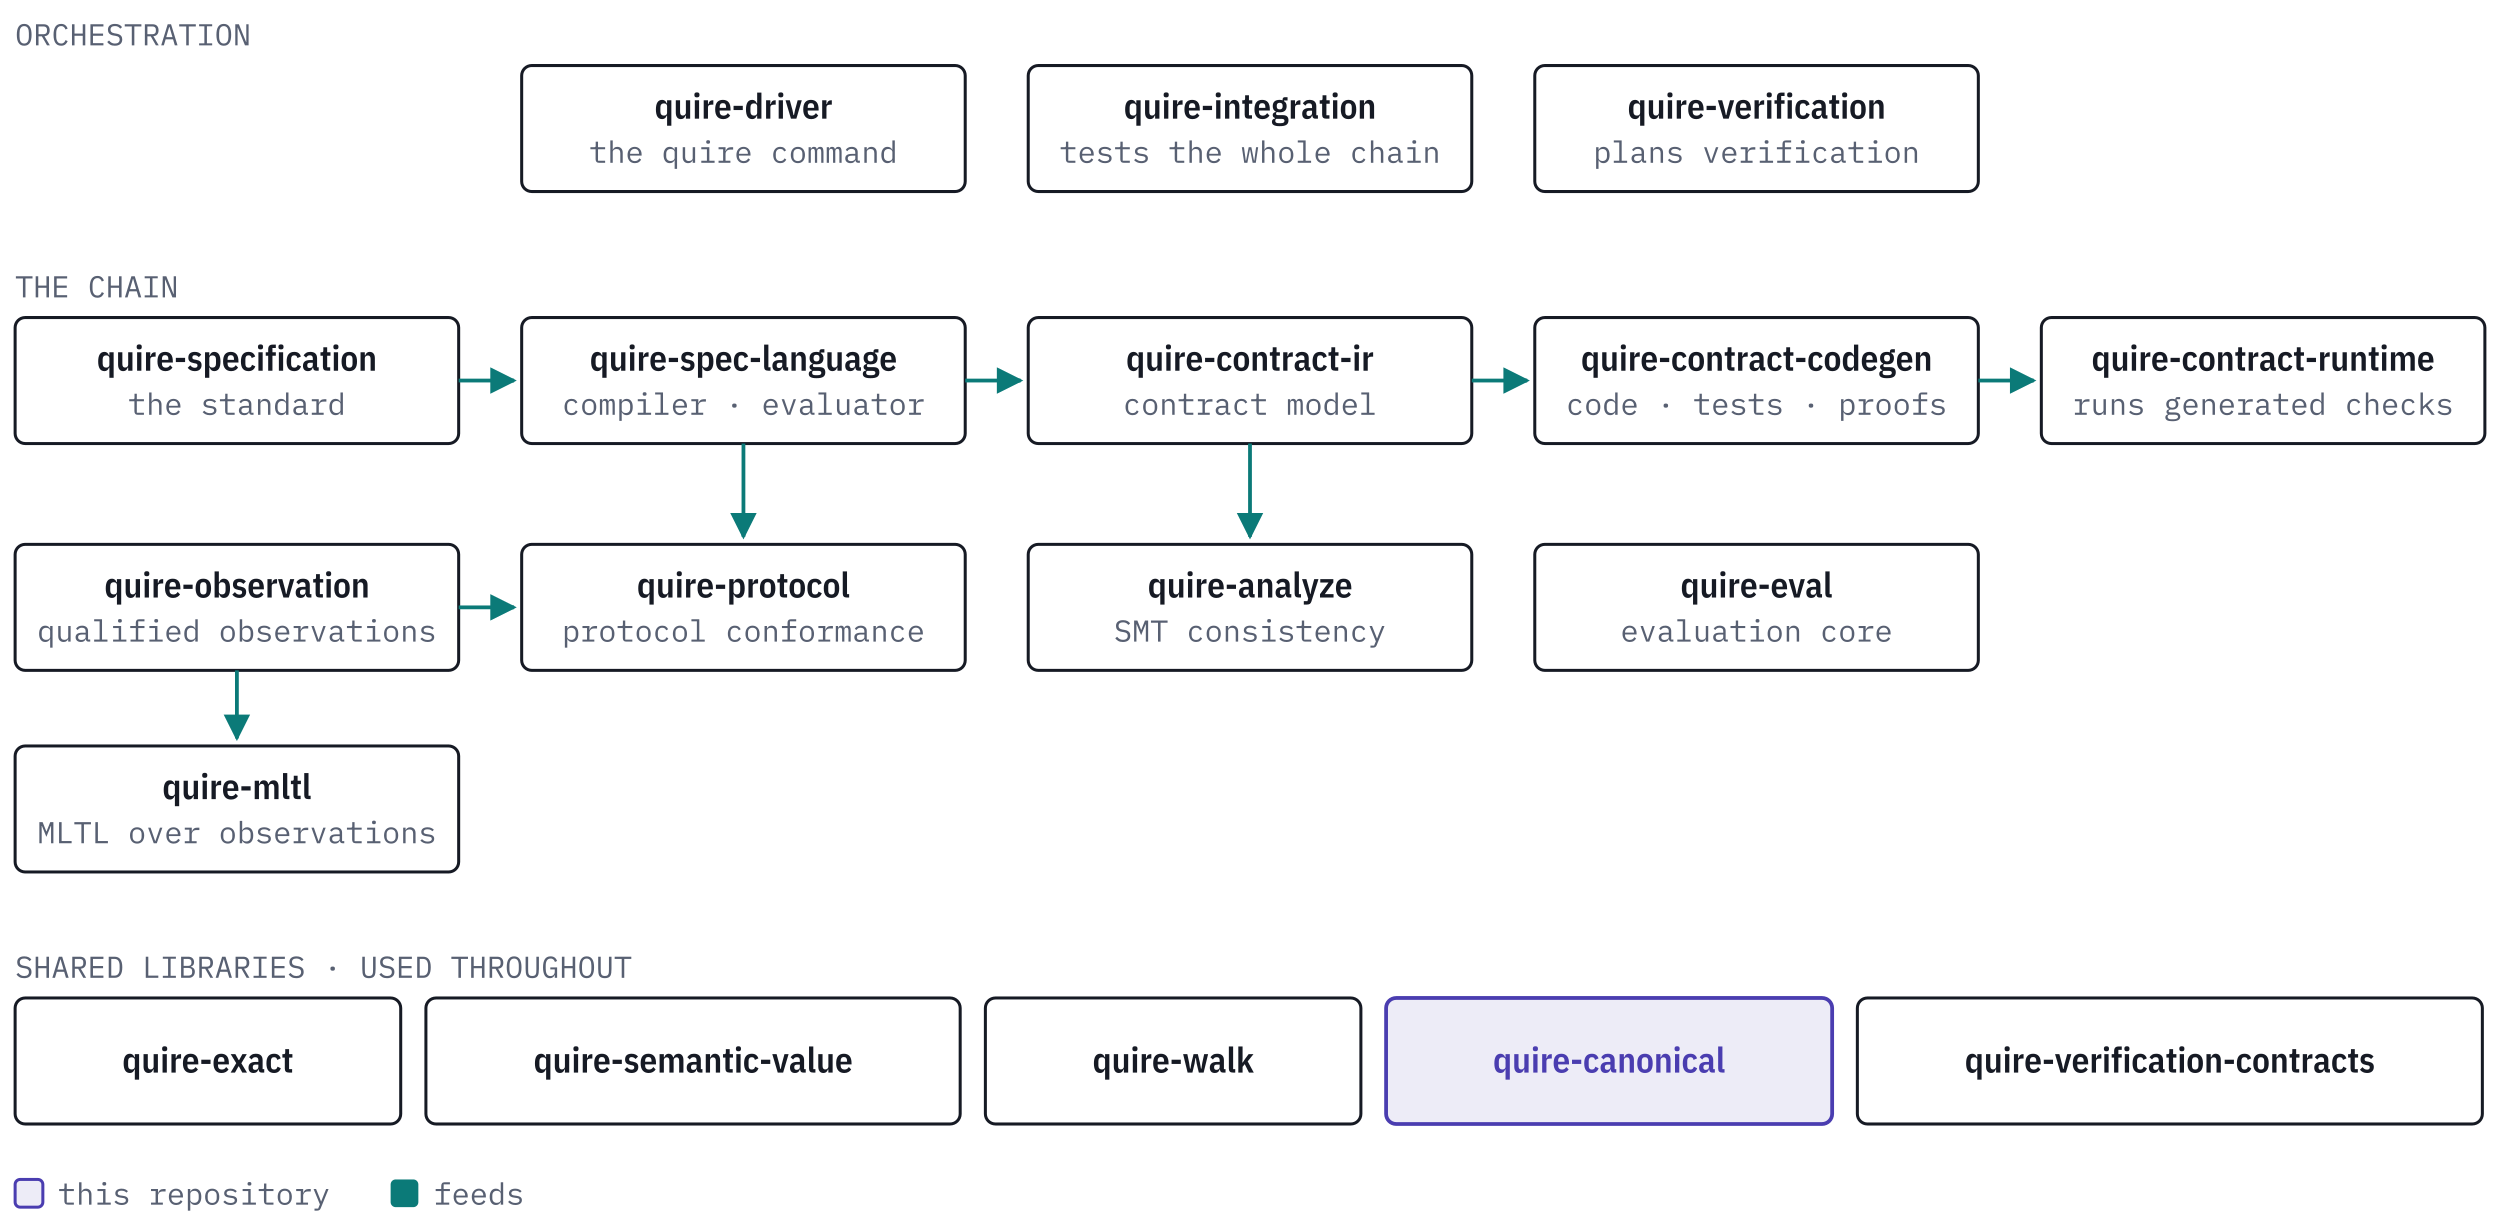
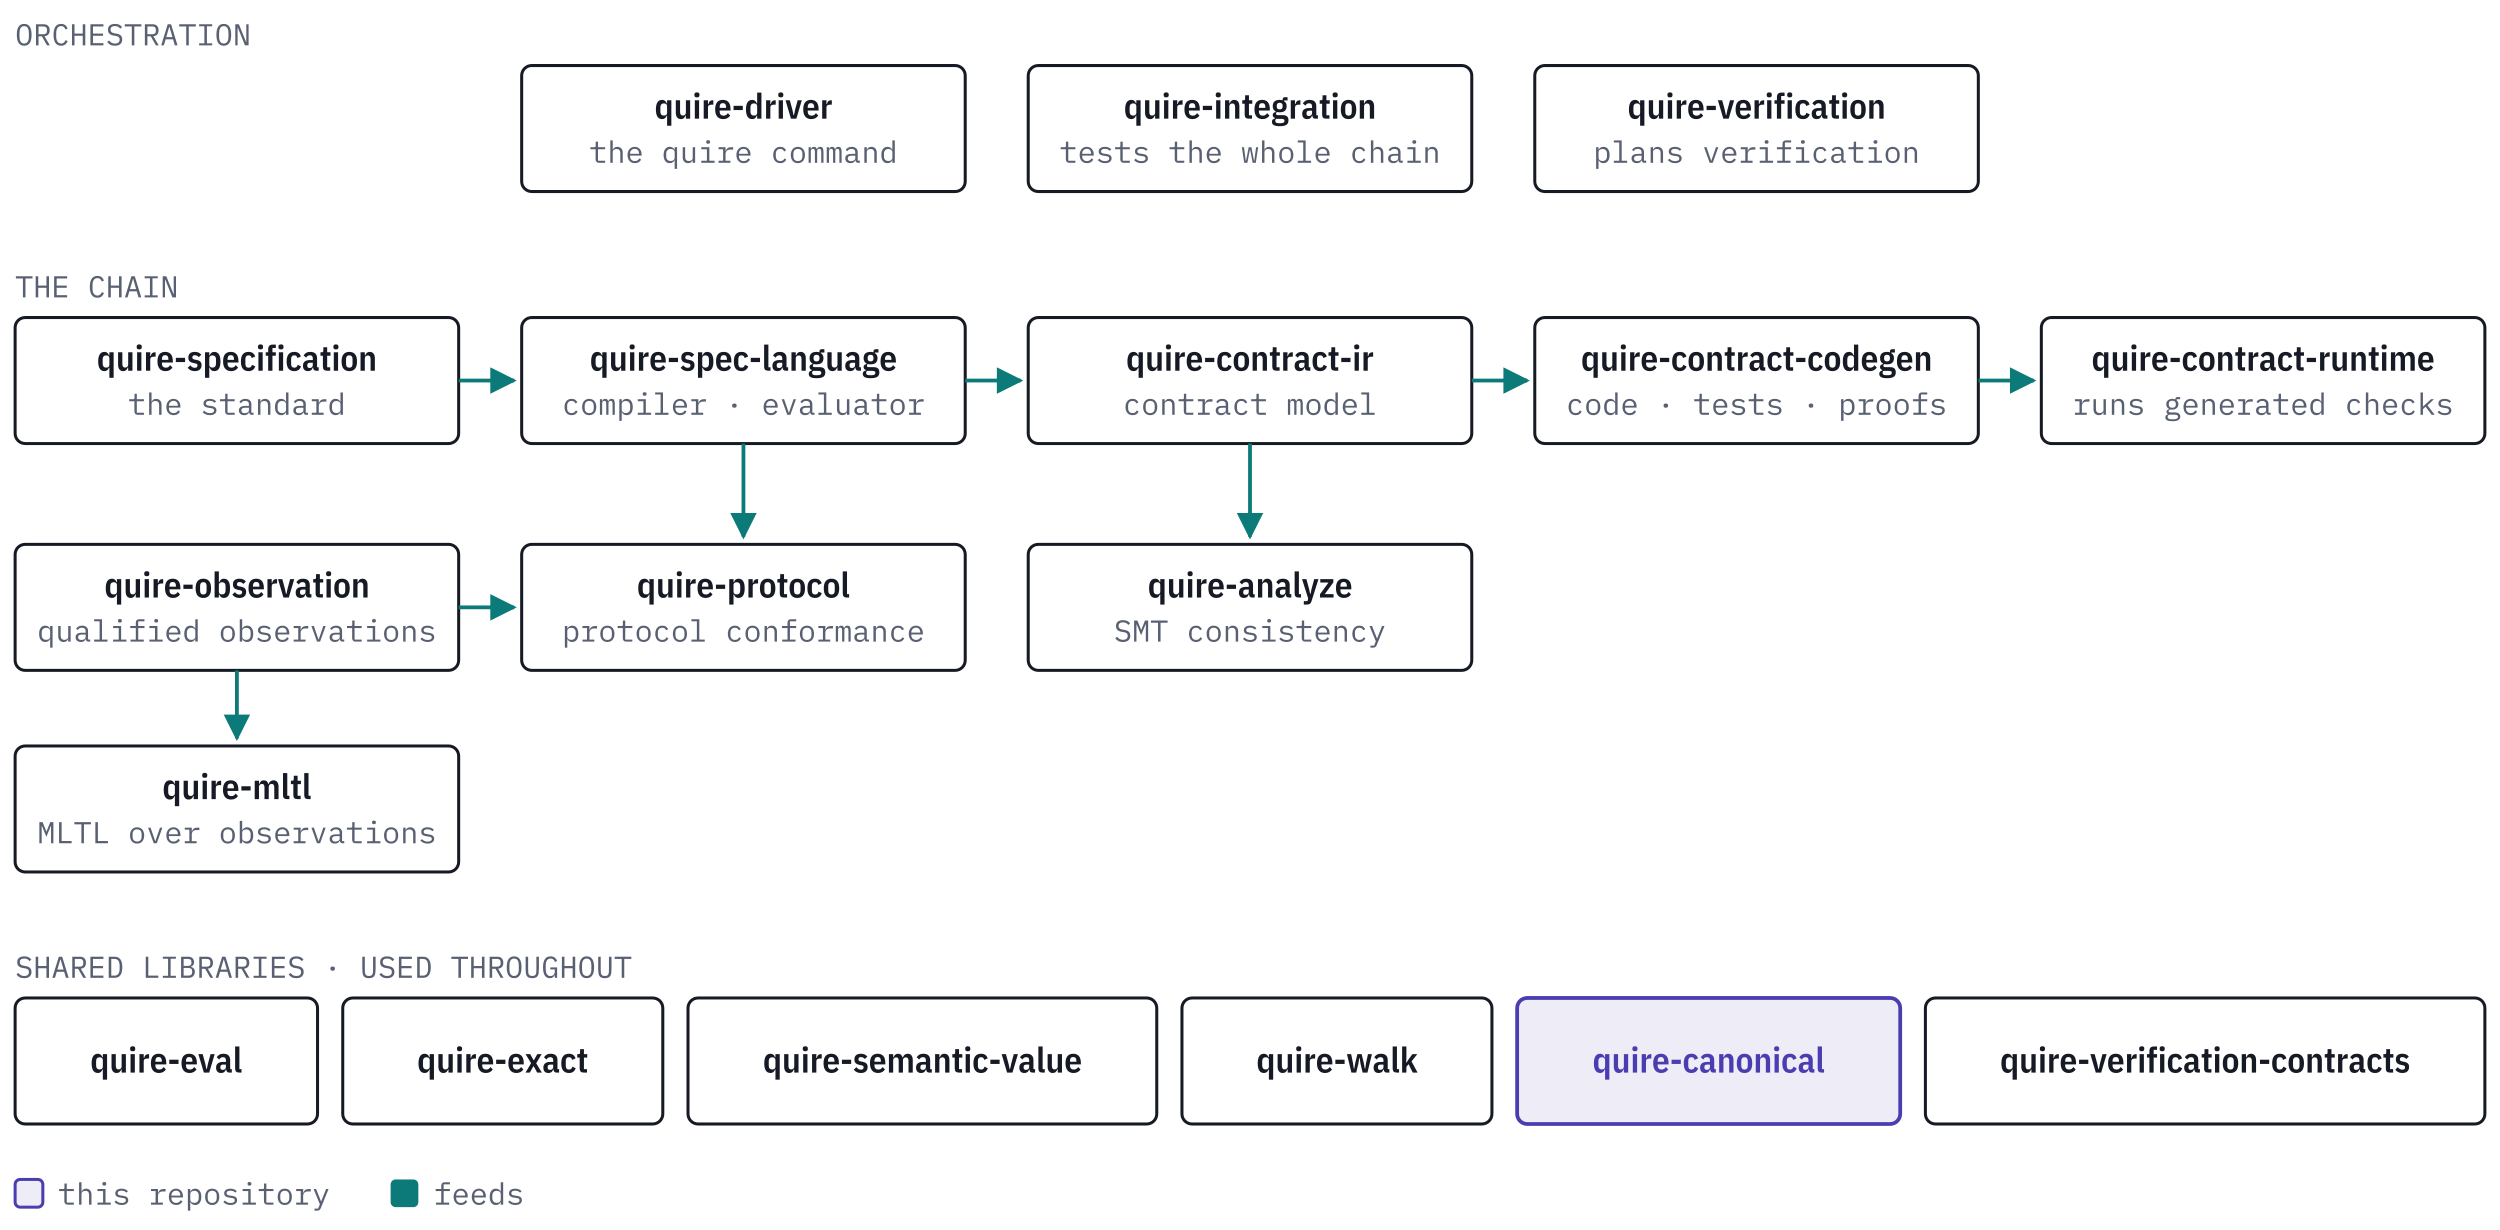
- <svg xmlns="http://www.w3.org/2000/svg" width="992" height="488" viewBox="-6 -6 992 488" role="img" aria-label="The Quire repositories. The main chain runs from the standard, quire-specification, to the compiler, quire-spec-language, then quire-contract-ir, quire-contract-codegen and quire-contract-runtime. quire-spec-language also feeds quire-protocol, and quire-contract-ir feeds quire-analyze. quire-observation feeds quire-protocol and quire-mltl. Above the chain, quire-driver runs it, quire-integration tests it and quire-verification plans verification. Below it, shared libraries used throughout: quire-exact, quire-semantic-value, quire-walk, quire-canonical and quire-verification-contracts.">
+ <svg xmlns="http://www.w3.org/2000/svg" width="992" height="488" viewBox="-6 -6 992 488" role="img" aria-label="The Quire repositories. The main chain runs from the standard, quire-specification, to the compiler, quire-spec-language, then quire-contract-ir, quire-contract-codegen and quire-contract-runtime. quire-spec-language also feeds quire-protocol, and quire-contract-ir feeds quire-analyze. quire-observation feeds quire-protocol and quire-mltl. Above the chain, quire-driver runs it, quire-integration tests it and quire-verification plans verification. Below it, shared libraries used throughout: quire-eval, quire-exact, quire-semantic-value, quire-walk, quire-canonical and quire-verification-contracts.">
  <defs>
    <path id="mono_A" d="M481 0 422 199H177L118 0H31L245 698H356L570 0ZM304 609H295L197 272H402Z" />
    <path id="mono_B" d="M88 698H325Q415 698 466 649Q517 600 517 518Q517 455 486 419Q456 383 408 368V365Q467 351 505 312Q543 274 543 201Q543 159 529 122Q515 85 490 58Q464 31 430 16Q395 0 355 0H88ZM330 73Q388 73 421 99Q454 125 454 179V220Q454 273 421 300Q388 326 330 326H172V73ZM316 395Q369 395 399 418Q429 442 429 490V529Q429 577 399 601Q369 625 316 625H172V395Z" />
    <path id="mono_C" d="M323 -12Q195 -12 132 81Q70 174 70 349Q70 524 132 617Q195 710 323 710Q371 710 406 697Q441 684 466 662Q491 640 508 612Q525 585 538 557L466 524Q457 547 445 568Q433 588 416 604Q400 619 378 628Q355 637 323 637Q240 637 200 574Q159 511 159 406V292Q159 187 200 124Q240 61 323 61Q355 61 378 70Q400 79 416 94Q433 110 445 130Q457 151 466 174L538 141Q525 112 508 85Q491 58 466 36Q441 14 406 1Q371 -12 323 -12Z" />
    <path id="mono_D" d="M95 698H290Q418 698 481 610Q544 522 544 349Q544 176 481 88Q418 0 290 0H95ZM286 73Q370 73 412 131Q455 189 455 295V403Q455 509 412 567Q370 625 286 625H179V73Z" />
    <path id="mono_E" d="M90 0V698H520V625H174V390H508V317H174V73H520V0Z" />
    <path id="mono_G" d="M444 93H439Q430 73 418 54Q406 35 388 20Q369 6 343 -3Q317 -12 281 -12Q167 -12 112 80Q56 172 56 344Q56 524 117 617Q178 710 305 710Q354 710 390 697Q426 684 452 662Q477 640 494 612Q511 585 522 557L450 524Q441 547 430 568Q418 588 402 604Q385 619 362 628Q339 637 308 637Q224 637 184 574Q145 511 145 406V298Q145 245 153 202Q161 158 180 126Q198 94 228 76Q257 59 300 59Q368 59 406 100Q444 141 444 206V278H297V345H522V0H444Z" />
    <path id="mono_H" d="M436 317H164V0H80V698H164V390H436V698H520V0H436Z" />
    <path id="mono_I" d="M84 0V67H258V631H84V698H516V631H342V67H516V0Z" />
    <path id="mono_L" d="M120 0V698H204V73H535V0Z" />
    <path id="mono_M" d="M455 350V571H447L300 212L153 571H145V350V0H68V698H176L299 390H305L428 698H532V0H455Z" />
    <path id="mono_N" d="M163 588H156V0H80V698H199L437 110H444V698H520V0H401Z" />
    <path id="mono_O" d="M300 -12Q236 -12 190 12Q144 37 114 83Q84 129 70 196Q56 263 56 349Q56 434 70 502Q84 569 114 615Q144 661 190 686Q236 710 300 710Q364 710 410 686Q456 661 486 615Q516 569 530 502Q544 434 544 349Q544 263 530 196Q516 129 486 83Q456 37 410 12Q364 -12 300 -12ZM300 61Q342 61 371 78Q400 94 419 124Q438 154 446 196Q455 239 455 292V406Q455 458 446 501Q438 544 419 574Q400 604 371 620Q342 637 300 637Q258 637 229 620Q200 604 181 574Q162 544 154 501Q145 458 145 406V292Q145 239 154 196Q162 154 181 124Q200 94 229 78Q258 61 300 61Z" />
    <path id="mono_R" d="M174 0H90V698H344Q441 698 492 645Q543 592 543 497Q543 412 499 361Q455 310 371 302L549 0H455L285 298H174ZM342 369Q395 369 424 396Q454 422 454 471V523Q454 572 424 598Q395 625 342 625H174V369Z" />
    <path id="mono_S" d="M298 -12Q204 -12 144 22Q84 57 45 111L106 161Q147 110 192 85Q238 60 301 60Q377 60 417 95Q457 130 457 193Q457 244 428 272Q399 301 327 313L249 326Q198 335 164 353Q129 371 108 396Q87 422 78 452Q69 483 69 516Q69 612 132 661Q195 710 302 710Q386 710 444 682Q501 654 536 603L477 552Q448 590 407 614Q366 638 301 638Q230 638 192 608Q154 578 154 518Q154 471 182 442Q211 412 285 399L360 386Q411 377 446 359Q481 341 502 316Q524 291 533 260Q542 229 542 195Q542 98 478 43Q415 -12 298 -12Z" />
    <path id="mono_T" d="M342 625V0H258V625H25V698H575V625Z" />
    <path id="mono_U" d="M164 698V279Q164 228 167 188Q170 148 183 120Q196 91 224 76Q251 61 300 61Q349 61 376 76Q404 91 417 120Q430 148 433 188Q436 228 436 279V698H520V299Q520 221 512 163Q505 105 482 66Q458 27 414 8Q371 -12 300 -12Q229 -12 186 8Q142 27 118 66Q95 105 88 163Q80 221 80 299V698Z" />
    <path id="mono_a" d="M495 0Q448 0 428 24Q408 48 403 84H398Q381 39 344 14Q306 -12 243 -12Q162 -12 114 30Q66 72 66 145Q66 217 118 256Q171 295 288 295H398V346Q398 403 366 432Q334 460 275 460Q223 460 190 440Q157 419 137 384L83 424Q93 444 110 463Q127 482 152 496Q177 511 209 520Q241 528 280 528Q371 528 424 482Q478 436 478 354V70H550V0ZM257 55Q288 55 314 62Q339 70 358 82Q377 95 388 112Q398 130 398 150V235H288Q216 235 183 215Q150 195 150 157V136Q150 96 178 76Q207 55 257 55Z" />
    <path id="mono_b" d="M95 740H175V432H179Q229 528 338 528Q433 528 486 457Q540 386 540 258Q540 130 486 59Q433 -12 338 -12Q229 -12 179 84H175V0H95ZM307 59Q377 59 416 102Q454 144 454 214V302Q454 372 416 414Q377 457 307 457Q280 457 256 450Q232 443 214 430Q196 416 186 396Q175 377 175 351V165Q175 139 186 120Q196 100 214 86Q232 73 256 66Q280 59 307 59Z" />
    <path id="mono_c" d="M318 -12Q262 -12 218 8Q175 27 145 62Q115 97 100 147Q84 197 84 258Q84 319 100 369Q116 419 146 454Q176 490 219 509Q262 528 317 528Q392 528 439 495Q486 462 508 409L444 375Q430 415 398 437Q365 459 317 459Q282 459 254 448Q227 436 208 415Q189 394 180 365Q170 336 170 302V214Q170 180 180 151Q189 122 208 101Q227 80 255 68Q283 57 319 57Q371 57 405 81Q439 105 459 147L516 108Q493 56 444 22Q396 -12 318 -12Z" />
    <path id="mono_d" d="M425 84H421Q371 -12 262 -12Q167 -12 114 59Q60 130 60 258Q60 386 114 457Q167 528 262 528Q371 528 421 432H425V740H505V0H425ZM293 59Q320 59 344 66Q368 73 386 86Q404 100 414 120Q425 139 425 165V351Q425 377 414 396Q404 416 386 430Q368 443 344 450Q320 457 293 457Q223 457 184 414Q146 372 146 302V214Q146 144 184 102Q223 59 293 59Z" />
    <path id="mono_e" d="M309 -12Q253 -12 208 7Q164 26 132 62Q101 97 84 146Q67 196 67 257Q67 319 84 369Q102 419 133 454Q164 490 208 509Q251 528 304 528Q356 528 398 509Q441 490 471 456Q501 423 517 377Q533 331 533 276V238H151V214Q151 180 162 151Q173 122 194 101Q214 80 244 68Q273 57 309 57Q361 57 399 81Q437 105 457 147L516 107Q493 55 440 22Q386 -12 309 -12ZM304 462Q271 462 243 450Q215 438 194 417Q174 396 162 368Q151 339 151 305V298H447V309Q447 343 436 371Q426 399 408 420Q389 440 362 451Q336 462 304 462Z" />
    <path id="mono_f" d="M83 68H257V448H73V516H257V622Q257 674 284 707Q312 740 371 740H544V672H337V516H544V448H337V68H521V0H83Z" />
    <path id="mono_g" d="M561 -59Q561 -137 496 -174Q431 -212 301 -212Q176 -212 122 -179Q67 -146 67 -84Q67 -42 89 -19Q111 4 151 15V27Q129 38 117 55Q105 72 105 98Q105 138 132 158Q158 178 198 188V192Q150 213 124 254Q97 295 97 350Q97 389 111 422Q125 455 152 478Q178 502 215 515Q252 528 297 528Q355 528 399 507V516Q399 546 413 566Q427 586 461 586H556V516H440V481Q468 457 483 424Q498 391 498 350Q498 311 484 278Q469 245 443 222Q417 198 380 185Q342 172 297 172Q284 172 272 173Q260 174 248 176Q236 174 223 170Q210 165 199 158Q188 150 181 140Q174 130 174 117Q174 94 197 86Q220 79 257 79H371Q471 79 516 42Q561 4 561 -59ZM486 -63Q486 -32 461 -14Q436 5 374 5H195Q143 -16 143 -65Q143 -99 170 -124Q197 -148 260 -148H338Q408 -148 447 -126Q486 -105 486 -63ZM297 234Q357 234 386 262Q414 290 414 336V365Q414 411 386 438Q357 466 297 466Q237 466 209 438Q181 411 181 365V336Q181 290 209 262Q237 234 297 234Z" />
    <path id="mono_h" d="M98 740H178V432H182Q190 451 202 468Q214 486 232 499Q249 512 273 520Q297 528 329 528Q410 528 459 476Q508 425 508 331V0H428V317Q428 388 397 422Q366 457 306 457Q282 457 259 451Q236 445 218 433Q200 421 189 402Q178 383 178 358V0H98Z" />
    <path id="mono_i" d="M332 630Q297 630 283 644Q269 659 269 681V697Q269 719 283 734Q297 748 332 748Q367 748 381 734Q395 719 395 697V681Q395 659 381 644Q367 630 332 630ZM106 68H292V448H106V516H372V68H546V0H106Z" />
    <path id="mono_k" d="M105 740H185V273H189L279 358L451 516H549L335 314L574 0H475L274 268L185 187V0H105Z" />
    <path id="mono_l" d="M80 68H260V672H80V740H340V68H520V0H80Z" />
    <path id="mono_m" d="M54 0V516H128V456H132Q144 486 166 507Q188 528 231 528Q276 528 298 506Q320 483 325 447H328Q342 482 368 505Q394 528 440 528Q503 528 524 484Q546 440 546 358V0H472V345Q472 411 458 436Q445 462 409 462Q377 462 357 442Q337 421 337 379V0H263V345Q263 411 250 436Q236 462 201 462Q169 462 148 442Q128 421 128 379V0Z" />
    <path id="mono_n" d="M98 0V516H178V432H182Q190 451 202 468Q214 486 232 499Q249 512 273 520Q297 528 329 528Q410 528 459 476Q508 425 508 331V0H428V317Q428 388 397 422Q366 457 306 457Q282 457 259 451Q236 445 218 433Q200 421 189 402Q178 383 178 358V0Z" />
    <path id="mono_o" d="M300 -12Q246 -12 202 7Q159 26 128 62Q98 97 82 146Q66 196 66 258Q66 319 82 369Q98 419 128 454Q159 490 202 509Q246 528 300 528Q354 528 398 509Q441 490 472 454Q502 419 518 369Q534 319 534 258Q534 196 518 146Q502 97 472 62Q441 26 398 7Q354 -12 300 -12ZM300 57Q367 57 408 97Q449 137 449 221V295Q449 379 408 419Q367 459 300 459Q233 459 192 419Q151 379 151 295V221Q151 137 192 97Q233 57 300 57Z" />
    <path id="mono_p" d="M95 516H175V432H179Q229 528 338 528Q433 528 486 457Q540 386 540 258Q540 130 486 59Q433 -12 338 -12Q229 -12 179 84H175V-200H95ZM307 59Q377 59 416 102Q454 144 454 214V302Q454 372 416 414Q377 457 307 457Q280 457 256 450Q232 443 214 430Q196 416 186 396Q175 377 175 351V165Q175 139 186 120Q196 100 214 86Q232 73 256 66Q280 59 307 59Z" />
    <path id="mono_periodcentered" d="M300 235Q259 235 242 252Q226 269 226 295V313Q226 339 242 356Q259 373 300 373Q341 373 358 356Q374 339 374 313V295Q374 269 358 252Q341 235 300 235Z" />
    <path id="mono_q" d="M425 84H421Q371 -12 262 -12Q167 -12 114 59Q60 130 60 258Q60 386 114 457Q167 528 262 528Q371 528 421 432H425V516H505V-200H425ZM293 59Q320 59 344 66Q368 73 386 86Q404 100 414 120Q425 139 425 165V351Q425 377 414 396Q404 416 386 430Q368 443 344 450Q320 457 293 457Q223 457 184 414Q146 372 146 302V214Q146 144 184 102Q223 59 293 59Z" />
    <path id="mono_r" d="M77 68H228V448H77V516H308V386H313Q329 447 374 482Q418 516 487 516H559V436H462Q393 436 350 396Q308 356 308 291V68H469V0H77Z" />
    <path id="mono_s" d="M306 -12Q225 -12 166 16Q108 43 67 89L121 136Q158 97 202 76Q246 55 308 55Q368 55 406 76Q445 98 445 144Q445 164 438 178Q430 191 417 199Q404 207 388 212Q372 216 354 219L273 231Q246 235 214 242Q183 249 157 264Q131 280 114 306Q96 332 96 374Q96 413 112 442Q127 470 155 490Q183 509 221 518Q259 528 304 528Q374 528 426 506Q477 484 514 445L462 396Q453 407 440 418Q426 430 406 440Q387 449 361 455Q335 461 301 461Q240 461 208 440Q175 419 175 379Q175 359 182 346Q190 332 203 324Q216 316 232 312Q249 307 266 304L347 292Q375 288 406 281Q437 274 463 258Q489 243 506 217Q524 191 524 149Q524 72 464 30Q405 -12 306 -12Z" />
    <path id="mono_t" d="M325 0Q266 0 238 33Q211 66 211 118V448H39V516H167Q193 516 204 526Q214 537 214 563V698H291V516H526V448H291V68H526V0Z" />
    <path id="mono_u" d="M422 84H418Q410 65 398 48Q386 30 368 17Q351 4 327 -4Q303 -12 271 -12Q190 -12 141 40Q92 91 92 185V516H172V199Q172 128 203 94Q234 59 294 59Q318 59 341 65Q364 71 382 83Q400 95 411 114Q422 132 422 158V516H502V0H422Z" />
    <path id="mono_v" d="M249 0 64 516H145L219 300L299 67H303L383 300L457 516H536L351 0Z" />
    <path id="mono_w" d="M30 516H101L160 70H169L257 516H345L433 70H442L501 516H570L491 0H387L305 432H297L213 0H109Z" />
    <path id="mono_y" d="M467 516H547L291 -113Q282 -135 271 -152Q260 -168 245 -178Q230 -189 209 -194Q188 -200 159 -200H83V-132H203L261 10L53 516H135L222 300L299 104H303L380 300Z" />
    <path id="title_a" d="M406 0Q325 0 321 89H309Q299 41 264 14Q229 -12 177 -12Q105 -12 69 28Q33 68 33 140Q33 222 84 262Q135 302 231 302H312V347Q312 393 292 415Q273 437 228 437Q191 437 166 420Q141 402 122 370L51 434Q80 479 124 506Q169 534 238 534Q433 534 433 350V97H479V0ZM223 77Q260 77 286 98Q312 120 312 158V227H239Q155 227 155 162V140Q155 107 173 92Q191 77 223 77Z" />
    <path id="title_b" d="M66 740H187V436H201Q212 480 246 507Q279 534 324 534Q416 534 460 464Q504 395 504 261Q504 127 460 58Q416 -12 324 -12Q279 -12 246 15Q212 42 201 86H187V0H66ZM278 88Q325 88 351 117Q377 146 377 199V323Q377 376 351 405Q325 434 278 434Q237 434 212 414Q187 393 187 356V166Q187 129 212 108Q237 88 278 88Z" />
    <path id="title_c" d="M251 -12Q145 -12 90 54Q34 120 34 261Q34 402 90 468Q145 534 251 534Q328 534 374 499Q419 464 439 403L340 359Q332 397 312 416Q291 436 251 436Q161 436 161 328V194Q161 86 251 86Q293 86 315 106Q337 126 348 168L442 123Q396 -12 251 -12Z" />
    <path id="title_d" d="M357 86H343Q332 42 298 15Q265 -12 220 -12Q128 -12 84 58Q40 127 40 261Q40 395 84 464Q128 534 220 534Q265 534 298 507Q332 480 343 436H357V740H478V0H357ZM266 88Q307 88 332 108Q357 129 357 166V356Q357 393 332 414Q307 434 266 434Q219 434 193 405Q167 376 167 323V199Q167 146 193 117Q219 88 266 88Z" />
    <path id="title_e" d="M263 -12Q212 -12 170 4Q127 21 97 54Q67 88 50 140Q34 191 34 261Q34 402 90 468Q147 534 252 534Q357 534 414 468Q470 402 470 261V232H161V198Q161 146 190 116Q219 86 270 86Q313 86 342 104Q372 123 393 158L459 89Q430 43 381 16Q332 -12 263 -12ZM252 441Q161 441 161 333V307H343V333Q343 441 252 441Z" />
    <path id="title_f" d="M91 425H22V522H91V603Q91 674 122 707Q154 740 220 740H308V643H212V522H308V425H212V0H91Z" />
    <path id="title_g" d="M493 -46Q493 -87 480 -118Q468 -149 439 -170Q410 -191 362 -202Q314 -212 244 -212Q182 -212 140 -204Q98 -195 72 -179Q46 -163 35 -140Q24 -117 24 -88Q24 -48 46 -25Q68 -2 109 4V23Q77 31 62 53Q46 75 46 107Q46 139 68 160Q90 182 132 190V203Q47 245 47 357Q47 442 95 488Q143 534 244 534Q289 534 326 520V539Q326 610 394 610H467V516H366V496Q403 478 422 442Q441 407 441 357Q441 272 394 226Q346 181 244 181Q203 181 168 189Q154 183 147 170Q140 157 140 141Q140 121 153 111Q166 101 196 101H329Q418 101 456 63Q493 25 493 -46ZM380 -60Q380 -33 362 -19Q344 -5 302 -5H141Q119 -24 119 -61Q119 -93 140 -110Q162 -127 216 -127H275Q332 -127 356 -110Q380 -94 380 -60ZM244 264Q327 264 327 346V369Q327 451 244 451Q161 451 161 369V346Q161 264 244 264Z" />
    <path id="title_hyphen" d="M50 245V365H312V245Z" />
    <path id="title_i" d="M126 604Q88 604 71 620Q54 637 54 665V685Q54 713 71 730Q88 746 126 746Q164 746 181 730Q198 713 198 685V665Q198 637 181 620Q164 604 126 604ZM66 522H187V0H66Z" />
    <path id="title_k" d="M66 740H187V395L179 287H193L254 383L358 522H495L332 317L504 0H368L248 239L187 163V0H66Z" />
    <path id="title_l" d="M184 0Q121 0 94 28Q66 56 66 116V740H187V97H247V0Z" />
    <path id="title_m" d="M66 0V522H187V435H201Q232 534 324 534Q422 534 451 431H463Q480 484 516 509Q551 534 602 534Q668 534 705 486Q742 439 742 351V0H621V330Q621 432 548 432Q513 432 488 410Q464 389 464 350V0H343V330Q343 384 325 408Q307 432 271 432Q236 432 212 410Q187 389 187 350V0Z" />
    <path id="title_n" d="M66 0V522H187V435H201Q232 534 326 534Q396 534 434 486Q472 439 472 351V0H351V330Q351 432 275 432Q238 432 212 410Q187 389 187 350V0Z" />
    <path id="title_o" d="M253 -12Q149 -12 92 54Q34 120 34 261Q34 402 92 468Q149 534 253 534Q357 534 414 468Q472 402 472 261Q472 120 414 54Q357 -12 253 -12ZM253 86Q345 86 345 194V328Q345 436 253 436Q161 436 161 328V194Q161 86 253 86Z" />
    <path id="title_p" d="M66 522H187V436H201Q212 480 246 507Q279 534 324 534Q416 534 460 464Q504 395 504 261Q504 127 460 58Q416 -12 324 -12Q279 -12 246 15Q212 42 201 86H187V-200H66ZM278 88Q325 88 351 117Q377 146 377 199V323Q377 376 351 405Q325 434 278 434Q237 434 212 414Q187 393 187 356V166Q187 129 212 108Q237 88 278 88Z" />
    <path id="title_q" d="M357 86H343Q332 42 298 15Q265 -12 220 -12Q128 -12 84 58Q40 127 40 261Q40 395 84 464Q128 534 220 534Q265 534 298 507Q332 480 343 436H357V522H478V-200H357ZM266 88Q307 88 332 108Q357 129 357 166V356Q357 393 332 414Q307 434 266 434Q219 434 193 405Q167 376 167 323V199Q167 146 193 117Q219 88 266 88Z" />
    <path id="title_r" d="M66 0V522H187V415H201Q210 467 238 494Q267 522 313 522H339V398H299Q242 398 214 380Q187 362 187 317V0Z" />
    <path id="title_s" d="M224 -12Q159 -12 110 12Q61 35 24 82L98 154Q123 119 154 101Q185 83 226 83Q302 83 302 147Q302 172 290 186Q277 201 247 206L198 215Q116 230 79 266Q42 302 42 371Q42 453 90 494Q138 534 226 534Q287 534 332 514Q376 494 409 455L338 384Q318 409 290 424Q261 439 226 439Q156 439 156 376Q156 350 170 336Q184 323 214 318L264 309Q346 294 382 258Q417 223 417 159Q417 78 367 33Q317 -12 224 -12Z" />
    <path id="title_t" d="M210 0Q147 0 119 28Q91 56 91 117V425H22V522H58Q84 522 94 534Q103 546 103 572V664H212V522H306V425H212V97H298V0Z" />
    <path id="title_u" d="M346 88H332Q302 -12 205 -12Q135 -12 98 36Q60 83 60 172V522H181V192Q181 89 257 89Q294 89 320 111Q346 133 346 172V522H467V0H346Z" />
    <path id="title_v" d="M162 0 8 522H130L205 244L234 103H248L277 244L352 522H469L315 0Z" />
    <path id="title_w" d="M16 522H135L186 278L211 110H223L253 278L311 522H433L492 278L522 110H534L559 278L612 522H724L597 0H461L400 254L377 409H364L340 254L279 0H143Z" />
    <path id="title_x" d="M15 0 173 267 17 522H149L242 354H255L348 522H472L318 264L478 0H345L249 176H236L138 0Z" />
    <path id="title_y" d="M353 522H474L275 -109Q258 -162 227 -181Q196 -200 140 -200H58V-103H161L182 -29L8 522H131L209 240L237 103H249L277 241Z" />
    <path id="title_z" d="M34 0V95L275 425H42V522H412V428L170 97H418V0Z" />
    <marker id="ah-model" viewBox="0 0 10 10" refX="9" refY="5" markerWidth="7" markerHeight="7" orient="auto-start-reverse">
      <path d="M0,0 L10,5 L0,10 z" fill="#0b7a78" />
    </marker>
  </defs>
  <rect x="201" y="20" width="176" height="50" rx="4" stroke="#161a24" stroke-width="1.2" fill="none" />
  <g fill="#161a24" transform="translate(253.7,41.1) scale(0.014,-0.014)">
    <use href="#title_q" x="0" />
    <use href="#title_u" x="544" />
    <use href="#title_i" x="1077" />
    <use href="#title_r" x="1329" />
    <use href="#title_e" x="1686" />
    <use href="#title_hyphen" x="2191" />
    <use href="#title_d" x="2553" />
    <use href="#title_r" x="3097" />
    <use href="#title_i" x="3454" />
    <use href="#title_v" x="3706" />
    <use href="#title_e" x="4182" />
    <use href="#title_r" x="4687" />
  </g>
  <g fill="#586072" transform="translate(227.8,58.6) scale(0.012,-0.012)">
    <use href="#mono_t" x="0" />
    <use href="#mono_h" x="600" />
    <use href="#mono_e" x="1200" />
    <use href="#mono_q" x="2400" />
    <use href="#mono_u" x="3000" />
    <use href="#mono_i" x="3600" />
    <use href="#mono_r" x="4200" />
    <use href="#mono_e" x="4800" />
    <use href="#mono_c" x="6000" />
    <use href="#mono_o" x="6600" />
    <use href="#mono_m" x="7200" />
    <use href="#mono_m" x="7800" />
    <use href="#mono_a" x="8400" />
    <use href="#mono_n" x="9000" />
    <use href="#mono_d" x="9600" />
  </g>
  <rect x="402" y="20" width="176" height="50" rx="4" stroke="#161a24" stroke-width="1.2" fill="none" />
  <g fill="#161a24" transform="translate(439.9,41.1) scale(0.014,-0.014)">
    <use href="#title_q" x="0" />
    <use href="#title_u" x="544" />
    <use href="#title_i" x="1077" />
    <use href="#title_r" x="1329" />
    <use href="#title_e" x="1686" />
    <use href="#title_hyphen" x="2191" />
    <use href="#title_i" x="2553" />
    <use href="#title_n" x="2805" />
    <use href="#title_t" x="3337" />
    <use href="#title_e" x="3671" />
    <use href="#title_g" x="4176" />
    <use href="#title_r" x="4668" />
    <use href="#title_a" x="5025" />
    <use href="#title_t" x="5532" />
    <use href="#title_i" x="5866" />
    <use href="#title_o" x="6118" />
    <use href="#title_n" x="6624" />
  </g>
  <g fill="#586072" transform="translate(414.4,58.6) scale(0.012,-0.012)">
    <use href="#mono_t" x="0" />
    <use href="#mono_e" x="600" />
    <use href="#mono_s" x="1200" />
    <use href="#mono_t" x="1800" />
    <use href="#mono_s" x="2400" />
    <use href="#mono_t" x="3600" />
    <use href="#mono_h" x="4200" />
    <use href="#mono_e" x="4800" />
    <use href="#mono_w" x="6000" />
    <use href="#mono_h" x="6600" />
    <use href="#mono_o" x="7200" />
    <use href="#mono_l" x="7800" />
    <use href="#mono_e" x="8400" />
    <use href="#mono_c" x="9600" />
    <use href="#mono_h" x="10200" />
    <use href="#mono_a" x="10800" />
    <use href="#mono_i" x="11400" />
    <use href="#mono_n" x="12000" />
  </g>
  <rect x="603" y="20" width="176" height="50" rx="4" stroke="#161a24" stroke-width="1.2" fill="none" />
  <g fill="#161a24" transform="translate(639.8,41.1) scale(0.014,-0.014)">
    <use href="#title_q" x="0" />
    <use href="#title_u" x="544" />
    <use href="#title_i" x="1077" />
    <use href="#title_r" x="1329" />
    <use href="#title_e" x="1686" />
    <use href="#title_hyphen" x="2191" />
    <use href="#title_v" x="2553" />
    <use href="#title_e" x="3029" />
    <use href="#title_r" x="3534" />
    <use href="#title_i" x="3891" />
    <use href="#title_f" x="4143" />
    <use href="#title_i" x="4471" />
    <use href="#title_c" x="4723" />
    <use href="#title_a" x="5187" />
    <use href="#title_t" x="5694" />
    <use href="#title_i" x="6028" />
    <use href="#title_o" x="6280" />
    <use href="#title_n" x="6786" />
  </g>
  <g fill="#586072" transform="translate(626.2,58.6) scale(0.012,-0.012)">
    <use href="#mono_p" x="0" />
    <use href="#mono_l" x="600" />
    <use href="#mono_a" x="1200" />
    <use href="#mono_n" x="1800" />
    <use href="#mono_s" x="2400" />
    <use href="#mono_v" x="3600" />
    <use href="#mono_e" x="4200" />
    <use href="#mono_r" x="4800" />
    <use href="#mono_i" x="5400" />
    <use href="#mono_f" x="6000" />
    <use href="#mono_i" x="6600" />
    <use href="#mono_c" x="7200" />
    <use href="#mono_a" x="7800" />
    <use href="#mono_t" x="8400" />
    <use href="#mono_i" x="9000" />
    <use href="#mono_o" x="9600" />
    <use href="#mono_n" x="10200" />
  </g>
  <rect x="0" y="120" width="176" height="50" rx="4" stroke="#161a24" stroke-width="1.2" fill="none" />
  <g fill="#161a24" transform="translate(32.4,141.1) scale(0.014,-0.014)">
    <use href="#title_q" x="0" />
    <use href="#title_u" x="544" />
    <use href="#title_i" x="1077" />
    <use href="#title_r" x="1329" />
    <use href="#title_e" x="1686" />
    <use href="#title_hyphen" x="2191" />
    <use href="#title_s" x="2553" />
    <use href="#title_p" x="3002" />
    <use href="#title_e" x="3546" />
    <use href="#title_c" x="4051" />
    <use href="#title_i" x="4515" />
    <use href="#title_f" x="4767" />
    <use href="#title_i" x="5095" />
    <use href="#title_c" x="5347" />
    <use href="#title_a" x="5811" />
    <use href="#title_t" x="6318" />
    <use href="#title_i" x="6652" />
    <use href="#title_o" x="6904" />
    <use href="#title_n" x="7410" />
  </g>
  <g fill="#586072" transform="translate(44.8,158.6) scale(0.012,-0.012)">
    <use href="#mono_t" x="0" />
    <use href="#mono_h" x="600" />
    <use href="#mono_e" x="1200" />
    <use href="#mono_s" x="2400" />
    <use href="#mono_t" x="3000" />
    <use href="#mono_a" x="3600" />
    <use href="#mono_n" x="4200" />
    <use href="#mono_d" x="4800" />
    <use href="#mono_a" x="5400" />
    <use href="#mono_r" x="6000" />
    <use href="#mono_d" x="6600" />
  </g>
  <rect x="201" y="120" width="176" height="50" rx="4" stroke="#161a24" stroke-width="1.2" fill="none" />
  <g fill="#161a24" transform="translate(228,141.1) scale(0.014,-0.014)">
    <use href="#title_q" x="0" />
    <use href="#title_u" x="544" />
    <use href="#title_i" x="1077" />
    <use href="#title_r" x="1329" />
    <use href="#title_e" x="1686" />
    <use href="#title_hyphen" x="2191" />
    <use href="#title_s" x="2553" />
    <use href="#title_p" x="3002" />
    <use href="#title_e" x="3546" />
    <use href="#title_c" x="4051" />
    <use href="#title_hyphen" x="4515" />
    <use href="#title_l" x="4877" />
    <use href="#title_a" x="5145" />
    <use href="#title_n" x="5652" />
    <use href="#title_g" x="6184" />
    <use href="#title_u" x="6676" />
    <use href="#title_a" x="7209" />
    <use href="#title_g" x="7716" />
    <use href="#title_e" x="8208" />
  </g>
  <g fill="#586072" transform="translate(217,158.6) scale(0.012,-0.012)">
    <use href="#mono_c" x="0" />
    <use href="#mono_o" x="600" />
    <use href="#mono_m" x="1200" />
    <use href="#mono_p" x="1800" />
    <use href="#mono_i" x="2400" />
    <use href="#mono_l" x="3000" />
    <use href="#mono_e" x="3600" />
    <use href="#mono_r" x="4200" />
    <use href="#mono_periodcentered" x="5400" />
    <use href="#mono_e" x="6600" />
    <use href="#mono_v" x="7200" />
    <use href="#mono_a" x="7800" />
    <use href="#mono_l" x="8400" />
    <use href="#mono_u" x="9000" />
    <use href="#mono_a" x="9600" />
    <use href="#mono_t" x="10200" />
    <use href="#mono_o" x="10800" />
    <use href="#mono_r" x="11400" />
  </g>
  <rect x="402" y="120" width="176" height="50" rx="4" stroke="#161a24" stroke-width="1.2" fill="none" />
  <g fill="#161a24" transform="translate(440.8,141.1) scale(0.014,-0.014)">
    <use href="#title_q" x="0" />
    <use href="#title_u" x="544" />
    <use href="#title_i" x="1077" />
    <use href="#title_r" x="1329" />
    <use href="#title_e" x="1686" />
    <use href="#title_hyphen" x="2191" />
    <use href="#title_c" x="2553" />
    <use href="#title_o" x="3017" />
    <use href="#title_n" x="3523" />
    <use href="#title_t" x="4055" />
    <use href="#title_r" x="4389" />
    <use href="#title_a" x="4746" />
    <use href="#title_c" x="5253" />
    <use href="#title_t" x="5717" />
    <use href="#title_hyphen" x="6051" />
    <use href="#title_i" x="6413" />
    <use href="#title_r" x="6665" />
  </g>
  <g fill="#586072" transform="translate(439.6,158.6) scale(0.012,-0.012)">
    <use href="#mono_c" x="0" />
    <use href="#mono_o" x="600" />
    <use href="#mono_n" x="1200" />
    <use href="#mono_t" x="1800" />
    <use href="#mono_r" x="2400" />
    <use href="#mono_a" x="3000" />
    <use href="#mono_c" x="3600" />
    <use href="#mono_t" x="4200" />
    <use href="#mono_m" x="5400" />
    <use href="#mono_o" x="6000" />
    <use href="#mono_d" x="6600" />
    <use href="#mono_e" x="7200" />
    <use href="#mono_l" x="7800" />
  </g>
  <rect x="603" y="120" width="176" height="50" rx="4" stroke="#161a24" stroke-width="1.2" fill="none" />
  <g fill="#161a24" transform="translate(621.3,141.1) scale(0.014,-0.014)">
    <use href="#title_q" x="0" />
    <use href="#title_u" x="544" />
    <use href="#title_i" x="1077" />
    <use href="#title_r" x="1329" />
    <use href="#title_e" x="1686" />
    <use href="#title_hyphen" x="2191" />
    <use href="#title_c" x="2553" />
    <use href="#title_o" x="3017" />
    <use href="#title_n" x="3523" />
    <use href="#title_t" x="4055" />
    <use href="#title_r" x="4389" />
    <use href="#title_a" x="4746" />
    <use href="#title_c" x="5253" />
    <use href="#title_t" x="5717" />
    <use href="#title_hyphen" x="6051" />
    <use href="#title_c" x="6413" />
    <use href="#title_o" x="6877" />
    <use href="#title_d" x="7383" />
    <use href="#title_e" x="7927" />
    <use href="#title_g" x="8432" />
    <use href="#title_e" x="8924" />
    <use href="#title_n" x="9429" />
  </g>
  <g fill="#586072" transform="translate(615.4,158.6) scale(0.012,-0.012)">
    <use href="#mono_c" x="0" />
    <use href="#mono_o" x="600" />
    <use href="#mono_d" x="1200" />
    <use href="#mono_e" x="1800" />
    <use href="#mono_periodcentered" x="3000" />
    <use href="#mono_t" x="4200" />
    <use href="#mono_e" x="4800" />
    <use href="#mono_s" x="5400" />
    <use href="#mono_t" x="6000" />
    <use href="#mono_s" x="6600" />
    <use href="#mono_periodcentered" x="7800" />
    <use href="#mono_p" x="9000" />
    <use href="#mono_r" x="9600" />
    <use href="#mono_o" x="10200" />
    <use href="#mono_o" x="10800" />
    <use href="#mono_f" x="11400" />
    <use href="#mono_s" x="12000" />
  </g>
  <rect x="804" y="120" width="176" height="50" rx="4" stroke="#161a24" stroke-width="1.2" fill="none" />
  <g fill="#161a24" transform="translate(823.9,141.1) scale(0.014,-0.014)">
    <use href="#title_q" x="0" />
    <use href="#title_u" x="544" />
    <use href="#title_i" x="1077" />
    <use href="#title_r" x="1329" />
    <use href="#title_e" x="1686" />
    <use href="#title_hyphen" x="2191" />
    <use href="#title_c" x="2553" />
    <use href="#title_o" x="3017" />
    <use href="#title_n" x="3523" />
    <use href="#title_t" x="4055" />
    <use href="#title_r" x="4389" />
    <use href="#title_a" x="4746" />
    <use href="#title_c" x="5253" />
    <use href="#title_t" x="5717" />
    <use href="#title_hyphen" x="6051" />
    <use href="#title_r" x="6413" />
    <use href="#title_u" x="6770" />
    <use href="#title_n" x="7303" />
    <use href="#title_t" x="7835" />
    <use href="#title_i" x="8169" />
    <use href="#title_m" x="8421" />
    <use href="#title_e" x="9223" />
  </g>
  <g fill="#586072" transform="translate(816.4,158.6) scale(0.012,-0.012)">
    <use href="#mono_r" x="0" />
    <use href="#mono_u" x="600" />
    <use href="#mono_n" x="1200" />
    <use href="#mono_s" x="1800" />
    <use href="#mono_g" x="3000" />
    <use href="#mono_e" x="3600" />
    <use href="#mono_n" x="4200" />
    <use href="#mono_e" x="4800" />
    <use href="#mono_r" x="5400" />
    <use href="#mono_a" x="6000" />
    <use href="#mono_t" x="6600" />
    <use href="#mono_e" x="7200" />
    <use href="#mono_d" x="7800" />
    <use href="#mono_c" x="9000" />
    <use href="#mono_h" x="9600" />
    <use href="#mono_e" x="10200" />
    <use href="#mono_c" x="10800" />
    <use href="#mono_k" x="11400" />
    <use href="#mono_s" x="12000" />
  </g>
  <rect x="0" y="210" width="176" height="50" rx="4" stroke="#161a24" stroke-width="1.2" fill="none" />
  <g fill="#161a24" transform="translate(35.4,231.1) scale(0.014,-0.014)">
    <use href="#title_q" x="0" />
    <use href="#title_u" x="544" />
    <use href="#title_i" x="1077" />
    <use href="#title_r" x="1329" />
    <use href="#title_e" x="1686" />
    <use href="#title_hyphen" x="2191" />
    <use href="#title_o" x="2553" />
    <use href="#title_b" x="3059" />
    <use href="#title_s" x="3603" />
    <use href="#title_e" x="4052" />
    <use href="#title_r" x="4557" />
    <use href="#title_v" x="4914" />
    <use href="#title_a" x="5390" />
    <use href="#title_t" x="5897" />
    <use href="#title_i" x="6231" />
    <use href="#title_o" x="6483" />
    <use href="#title_n" x="6989" />
  </g>
  <g fill="#586072" transform="translate(8.8,248.6) scale(0.012,-0.012)">
    <use href="#mono_q" x="0" />
    <use href="#mono_u" x="600" />
    <use href="#mono_a" x="1200" />
    <use href="#mono_l" x="1800" />
    <use href="#mono_i" x="2400" />
    <use href="#mono_f" x="3000" />
    <use href="#mono_i" x="3600" />
    <use href="#mono_e" x="4200" />
    <use href="#mono_d" x="4800" />
    <use href="#mono_o" x="6000" />
    <use href="#mono_b" x="6600" />
    <use href="#mono_s" x="7200" />
    <use href="#mono_e" x="7800" />
    <use href="#mono_r" x="8400" />
    <use href="#mono_v" x="9000" />
    <use href="#mono_a" x="9600" />
    <use href="#mono_t" x="10200" />
    <use href="#mono_i" x="10800" />
    <use href="#mono_o" x="11400" />
    <use href="#mono_n" x="12000" />
    <use href="#mono_s" x="12600" />
  </g>
  <rect x="201" y="210" width="176" height="50" rx="4" stroke="#161a24" stroke-width="1.2" fill="none" />
  <g fill="#161a24" transform="translate(246.7,231.1) scale(0.014,-0.014)">
    <use href="#title_q" x="0" />
    <use href="#title_u" x="544" />
    <use href="#title_i" x="1077" />
    <use href="#title_r" x="1329" />
    <use href="#title_e" x="1686" />
    <use href="#title_hyphen" x="2191" />
    <use href="#title_p" x="2553" />
    <use href="#title_r" x="3097" />
    <use href="#title_o" x="3454" />
    <use href="#title_t" x="3960" />
    <use href="#title_o" x="4294" />
    <use href="#title_c" x="4800" />
    <use href="#title_o" x="5264" />
    <use href="#title_l" x="5770" />
  </g>
  <g fill="#586072" transform="translate(217,248.6) scale(0.012,-0.012)">
    <use href="#mono_p" x="0" />
    <use href="#mono_r" x="600" />
    <use href="#mono_o" x="1200" />
    <use href="#mono_t" x="1800" />
    <use href="#mono_o" x="2400" />
    <use href="#mono_c" x="3000" />
    <use href="#mono_o" x="3600" />
    <use href="#mono_l" x="4200" />
    <use href="#mono_c" x="5400" />
    <use href="#mono_o" x="6000" />
    <use href="#mono_n" x="6600" />
    <use href="#mono_f" x="7200" />
    <use href="#mono_o" x="7800" />
    <use href="#mono_r" x="8400" />
    <use href="#mono_m" x="9000" />
    <use href="#mono_a" x="9600" />
    <use href="#mono_n" x="10200" />
    <use href="#mono_c" x="10800" />
    <use href="#mono_e" x="11400" />
  </g>
-   <rect x="603" y="210" width="176" height="50" rx="4" stroke="#161a24" stroke-width="1.2" fill="none" />
-   <g fill="#161a24" transform="translate(660.8,231.1) scale(0.014,-0.014)">
-     <use href="#title_q" x="0" />
-     <use href="#title_u" x="544" />
-     <use href="#title_i" x="1077" />
-     <use href="#title_r" x="1329" />
-     <use href="#title_e" x="1686" />
-     <use href="#title_hyphen" x="2191" />
-     <use href="#title_e" x="2553" />
-     <use href="#title_v" x="3058" />
-     <use href="#title_a" x="3534" />
-     <use href="#title_l" x="4041" />
-   </g>
-   <g fill="#586072" transform="translate(637,248.6) scale(0.012,-0.012)">
-     <use href="#mono_e" x="0" />
-     <use href="#mono_v" x="600" />
-     <use href="#mono_a" x="1200" />
-     <use href="#mono_l" x="1800" />
-     <use href="#mono_u" x="2400" />
-     <use href="#mono_a" x="3000" />
-     <use href="#mono_t" x="3600" />
-     <use href="#mono_i" x="4200" />
-     <use href="#mono_o" x="4800" />
-     <use href="#mono_n" x="5400" />
-     <use href="#mono_c" x="6600" />
-     <use href="#mono_o" x="7200" />
-     <use href="#mono_r" x="7800" />
-     <use href="#mono_e" x="8400" />
-   </g>
  <rect x="402" y="210" width="176" height="50" rx="4" stroke="#161a24" stroke-width="1.2" fill="none" />
  <g fill="#161a24" transform="translate(449.4,231.1) scale(0.014,-0.014)">
    <use href="#title_q" x="0" />
    <use href="#title_u" x="544" />
    <use href="#title_i" x="1077" />
    <use href="#title_r" x="1329" />
    <use href="#title_e" x="1686" />
    <use href="#title_hyphen" x="2191" />
    <use href="#title_a" x="2553" />
    <use href="#title_n" x="3060" />
    <use href="#title_a" x="3592" />
    <use href="#title_l" x="4099" />
    <use href="#title_y" x="4367" />
    <use href="#title_z" x="4850" />
    <use href="#title_e" x="5302" />
  </g>
  <g fill="#586072" transform="translate(436,248.6) scale(0.012,-0.012)">
    <use href="#mono_S" x="0" />
    <use href="#mono_M" x="600" />
    <use href="#mono_T" x="1200" />
    <use href="#mono_c" x="2400" />
    <use href="#mono_o" x="3000" />
    <use href="#mono_n" x="3600" />
    <use href="#mono_s" x="4200" />
    <use href="#mono_i" x="4800" />
    <use href="#mono_s" x="5400" />
    <use href="#mono_t" x="6000" />
    <use href="#mono_e" x="6600" />
    <use href="#mono_n" x="7200" />
    <use href="#mono_c" x="7800" />
    <use href="#mono_y" x="8400" />
  </g>
  <rect x="0" y="290" width="176" height="50" rx="4" stroke="#161a24" stroke-width="1.2" fill="none" />
  <g fill="#161a24" transform="translate(58.4,311.1) scale(0.014,-0.014)">
    <use href="#title_q" x="0" />
    <use href="#title_u" x="544" />
    <use href="#title_i" x="1077" />
    <use href="#title_r" x="1329" />
    <use href="#title_e" x="1686" />
    <use href="#title_hyphen" x="2191" />
    <use href="#title_m" x="2553" />
    <use href="#title_l" x="3355" />
    <use href="#title_t" x="3623" />
    <use href="#title_l" x="3957" />
  </g>
  <g fill="#586072" transform="translate(8.8,328.6) scale(0.012,-0.012)">
    <use href="#mono_M" x="0" />
    <use href="#mono_L" x="600" />
    <use href="#mono_T" x="1200" />
    <use href="#mono_L" x="1800" />
    <use href="#mono_o" x="3000" />
    <use href="#mono_v" x="3600" />
    <use href="#mono_e" x="4200" />
    <use href="#mono_r" x="4800" />
    <use href="#mono_o" x="6000" />
    <use href="#mono_b" x="6600" />
    <use href="#mono_s" x="7200" />
    <use href="#mono_e" x="7800" />
    <use href="#mono_r" x="8400" />
    <use href="#mono_v" x="9000" />
    <use href="#mono_a" x="9600" />
    <use href="#mono_t" x="10200" />
    <use href="#mono_i" x="10800" />
    <use href="#mono_o" x="11400" />
    <use href="#mono_n" x="12000" />
    <use href="#mono_s" x="12600" />
  </g>
  <path d="M176,145 L198,145" fill="none" stroke="#0b7a78" stroke-width="1.5" marker-end="url(#ah-model)" />
  <path d="M377,145 L399,145" fill="none" stroke="#0b7a78" stroke-width="1.5" marker-end="url(#ah-model)" />
  <path d="M578,145 L600,145" fill="none" stroke="#0b7a78" stroke-width="1.5" marker-end="url(#ah-model)" />
  <path d="M779,145 L801,145" fill="none" stroke="#0b7a78" stroke-width="1.5" marker-end="url(#ah-model)" />
  <path d="M289,170 L289,207" fill="none" stroke="#0b7a78" stroke-width="1.5" marker-end="url(#ah-model)" />
  <path d="M490,170 L490,207" fill="none" stroke="#0b7a78" stroke-width="1.5" marker-end="url(#ah-model)" />
  <path d="M176,235 L198,235" fill="none" stroke="#0b7a78" stroke-width="1.5" marker-end="url(#ah-model)" />
  <path d="M88,260 L88,287" fill="none" stroke="#0b7a78" stroke-width="1.5" marker-end="url(#ah-model)" />
  <g fill="#586072" transform="translate(0,12) scale(0.012,-0.012)">
    <use href="#mono_O" x="0" />
    <use href="#mono_R" x="600" />
    <use href="#mono_C" x="1200" />
    <use href="#mono_H" x="1800" />
    <use href="#mono_E" x="2400" />
    <use href="#mono_S" x="3000" />
    <use href="#mono_T" x="3600" />
    <use href="#mono_R" x="4200" />
    <use href="#mono_A" x="4800" />
    <use href="#mono_T" x="5400" />
    <use href="#mono_I" x="6000" />
    <use href="#mono_O" x="6600" />
    <use href="#mono_N" x="7200" />
  </g>
  <g fill="#586072" transform="translate(0,112) scale(0.012,-0.012)">
    <use href="#mono_T" x="0" />
    <use href="#mono_H" x="600" />
    <use href="#mono_E" x="1200" />
    <use href="#mono_C" x="2400" />
    <use href="#mono_H" x="3000" />
    <use href="#mono_A" x="3600" />
    <use href="#mono_I" x="4200" />
    <use href="#mono_N" x="4800" />
  </g>
  <g fill="#586072" transform="translate(0,382) scale(0.012,-0.012)">
    <use href="#mono_S" x="0" />
    <use href="#mono_H" x="600" />
    <use href="#mono_A" x="1200" />
    <use href="#mono_R" x="1800" />
    <use href="#mono_E" x="2400" />
    <use href="#mono_D" x="3000" />
    <use href="#mono_L" x="4200" />
    <use href="#mono_I" x="4800" />
    <use href="#mono_B" x="5400" />
    <use href="#mono_R" x="6000" />
    <use href="#mono_A" x="6600" />
    <use href="#mono_R" x="7200" />
    <use href="#mono_I" x="7800" />
    <use href="#mono_E" x="8400" />
    <use href="#mono_S" x="9000" />
    <use href="#mono_periodcentered" x="10200" />
    <use href="#mono_U" x="11400" />
    <use href="#mono_S" x="12000" />
    <use href="#mono_E" x="12600" />
    <use href="#mono_D" x="13200" />
    <use href="#mono_T" x="14400" />
    <use href="#mono_H" x="15000" />
    <use href="#mono_R" x="15600" />
    <use href="#mono_O" x="16200" />
    <use href="#mono_U" x="16800" />
    <use href="#mono_G" x="17400" />
    <use href="#mono_H" x="18000" />
    <use href="#mono_O" x="18600" />
    <use href="#mono_U" x="19200" />
    <use href="#mono_T" x="19800" />
  </g>
-   <rect x="0" y="390" width="153" height="50" rx="4" stroke="#161a24" stroke-width="1.2" fill="none" />
-   <g fill="#161a24" transform="translate(42.5,419.6) scale(0.014,-0.014)">
+   <rect x="0" y="390" width="120" height="50" rx="4" stroke="#161a24" stroke-width="1.2" fill="none" />
+   <g fill="#161a24" transform="translate(29.8,419.6) scale(0.014,-0.014)">
+     <use href="#title_q" x="0" />
+     <use href="#title_u" x="544" />
+     <use href="#title_i" x="1077" />
+     <use href="#title_r" x="1329" />
+     <use href="#title_e" x="1686" />
+     <use href="#title_hyphen" x="2191" />
+     <use href="#title_e" x="2553" />
+     <use href="#title_v" x="3058" />
+     <use href="#title_a" x="3534" />
+     <use href="#title_l" x="4041" />
+   </g>
+   <rect x="130" y="390" width="127" height="50" rx="4" stroke="#161a24" stroke-width="1.2" fill="none" />
+   <g fill="#161a24" transform="translate(159.5,419.6) scale(0.014,-0.014)">
    <use href="#title_q" x="0" />
    <use href="#title_u" x="544" />
    <use href="#title_i" x="1077" />
    <use href="#title_r" x="1329" />
    <use href="#title_e" x="1686" />
    <use href="#title_hyphen" x="2191" />
    <use href="#title_e" x="2553" />
    <use href="#title_x" x="3058" />
    <use href="#title_a" x="3546" />
    <use href="#title_c" x="4053" />
    <use href="#title_t" x="4517" />
  </g>
-   <rect x="163" y="390" width="212" height="50" rx="4" stroke="#161a24" stroke-width="1.2" fill="none" />
-   <g fill="#161a24" transform="translate(205.7,419.6) scale(0.014,-0.014)">
+   <rect x="267" y="390" width="186" height="50" rx="4" stroke="#161a24" stroke-width="1.2" fill="none" />
+   <g fill="#161a24" transform="translate(296.7,419.6) scale(0.014,-0.014)">
    <use href="#title_q" x="0" />
    <use href="#title_u" x="544" />
    <use href="#title_i" x="1077" />
    <use href="#title_r" x="1329" />
    <use href="#title_e" x="1686" />
    <use href="#title_hyphen" x="2191" />
    <use href="#title_s" x="2553" />
    <use href="#title_e" x="3002" />
    <use href="#title_m" x="3507" />
    <use href="#title_a" x="4309" />
    <use href="#title_n" x="4816" />
    <use href="#title_t" x="5348" />
    <use href="#title_i" x="5682" />
    <use href="#title_c" x="5934" />
    <use href="#title_hyphen" x="6398" />
    <use href="#title_v" x="6760" />
    <use href="#title_a" x="7236" />
    <use href="#title_l" x="7743" />
    <use href="#title_u" x="8011" />
    <use href="#title_e" x="8544" />
  </g>
-   <rect x="385" y="390" width="149" height="50" rx="4" stroke="#161a24" stroke-width="1.2" fill="none" />
-   <g fill="#161a24" transform="translate(427.5,419.6) scale(0.014,-0.014)">
+   <rect x="463" y="390" width="123" height="50" rx="4" stroke="#161a24" stroke-width="1.2" fill="none" />
+   <g fill="#161a24" transform="translate(492.5,419.6) scale(0.014,-0.014)">
    <use href="#title_q" x="0" />
    <use href="#title_u" x="544" />
    <use href="#title_i" x="1077" />
    <use href="#title_r" x="1329" />
    <use href="#title_e" x="1686" />
    <use href="#title_hyphen" x="2191" />
    <use href="#title_w" x="2553" />
    <use href="#title_a" x="3292" />
    <use href="#title_l" x="3799" />
    <use href="#title_k" x="4067" />
  </g>
-   <rect x="544" y="390" width="177" height="50" rx="4" stroke="#4a3db0" stroke-width="1.5" fill="#4a3db0" fill-opacity="0.1" />
-   <g fill="#4a3db0" transform="translate(586.4,419.6) scale(0.014,-0.014)">
+   <rect x="596" y="390" width="152" height="50" rx="4" stroke="#4a3db0" stroke-width="1.5" fill="#4a3db0" fill-opacity="0.1" />
+   <g fill="#4a3db0" transform="translate(625.9,419.6) scale(0.014,-0.014)">
    <use href="#title_q" x="0" />
    <use href="#title_u" x="544" />
    <use href="#title_i" x="1077" />
    <use href="#title_r" x="1329" />
    <use href="#title_e" x="1686" />
    <use href="#title_hyphen" x="2191" />
    <use href="#title_c" x="2553" />
    <use href="#title_a" x="3017" />
    <use href="#title_n" x="3524" />
    <use href="#title_o" x="4056" />
    <use href="#title_n" x="4562" />
    <use href="#title_i" x="5094" />
    <use href="#title_c" x="5346" />
    <use href="#title_a" x="5810" />
    <use href="#title_l" x="6317" />
  </g>
-   <rect x="731" y="390" width="248" height="50" rx="4" stroke="#161a24" stroke-width="1.2" fill="none" />
-   <g fill="#161a24" transform="translate(773.6,419.6) scale(0.014,-0.014)">
+   <rect x="758" y="390" width="222" height="50" rx="4" stroke="#161a24" stroke-width="1.2" fill="none" />
+   <g fill="#161a24" transform="translate(787.6,419.6) scale(0.014,-0.014)">
    <use href="#title_q" x="0" />
    <use href="#title_u" x="544" />
    <use href="#title_i" x="1077" />
    <use href="#title_r" x="1329" />
    <use href="#title_e" x="1686" />
    <use href="#title_hyphen" x="2191" />
    <use href="#title_v" x="2553" />
    <use href="#title_e" x="3029" />
    <use href="#title_r" x="3534" />
    <use href="#title_i" x="3891" />
    <use href="#title_f" x="4143" />
    <use href="#title_i" x="4471" />
    <use href="#title_c" x="4723" />
    <use href="#title_a" x="5187" />
    <use href="#title_t" x="5694" />
    <use href="#title_i" x="6028" />
    <use href="#title_o" x="6280" />
    <use href="#title_n" x="6786" />
    <use href="#title_hyphen" x="7318" />
    <use href="#title_c" x="7680" />
    <use href="#title_o" x="8144" />
    <use href="#title_n" x="8650" />
    <use href="#title_t" x="9182" />
    <use href="#title_r" x="9516" />
    <use href="#title_a" x="9873" />
    <use href="#title_c" x="10380" />
    <use href="#title_t" x="10844" />
    <use href="#title_s" x="11178" />
  </g>
  <rect x="0" y="462" width="11" height="11" rx="2" stroke="#4a3db0" stroke-width="1.2" fill="#4a3db0" fill-opacity="0.1" />
  <g fill="#586072" transform="translate(17,472) scale(0.012,-0.012)">
    <use href="#mono_t" x="0" />
    <use href="#mono_h" x="600" />
    <use href="#mono_i" x="1200" />
    <use href="#mono_s" x="1800" />
    <use href="#mono_r" x="3000" />
    <use href="#mono_e" x="3600" />
    <use href="#mono_p" x="4200" />
    <use href="#mono_o" x="4800" />
    <use href="#mono_s" x="5400" />
    <use href="#mono_i" x="6000" />
    <use href="#mono_t" x="6600" />
    <use href="#mono_o" x="7200" />
    <use href="#mono_r" x="7800" />
    <use href="#mono_y" x="8400" />
  </g>
  <rect x="149" y="462" width="11" height="11" rx="2" fill="#0b7a78" fill-opacity="1" />
  <g fill="#586072" transform="translate(166,472) scale(0.012,-0.012)">
    <use href="#mono_f" x="0" />
    <use href="#mono_e" x="600" />
    <use href="#mono_e" x="1200" />
    <use href="#mono_d" x="1800" />
    <use href="#mono_s" x="2400" />
  </g>
</svg>
